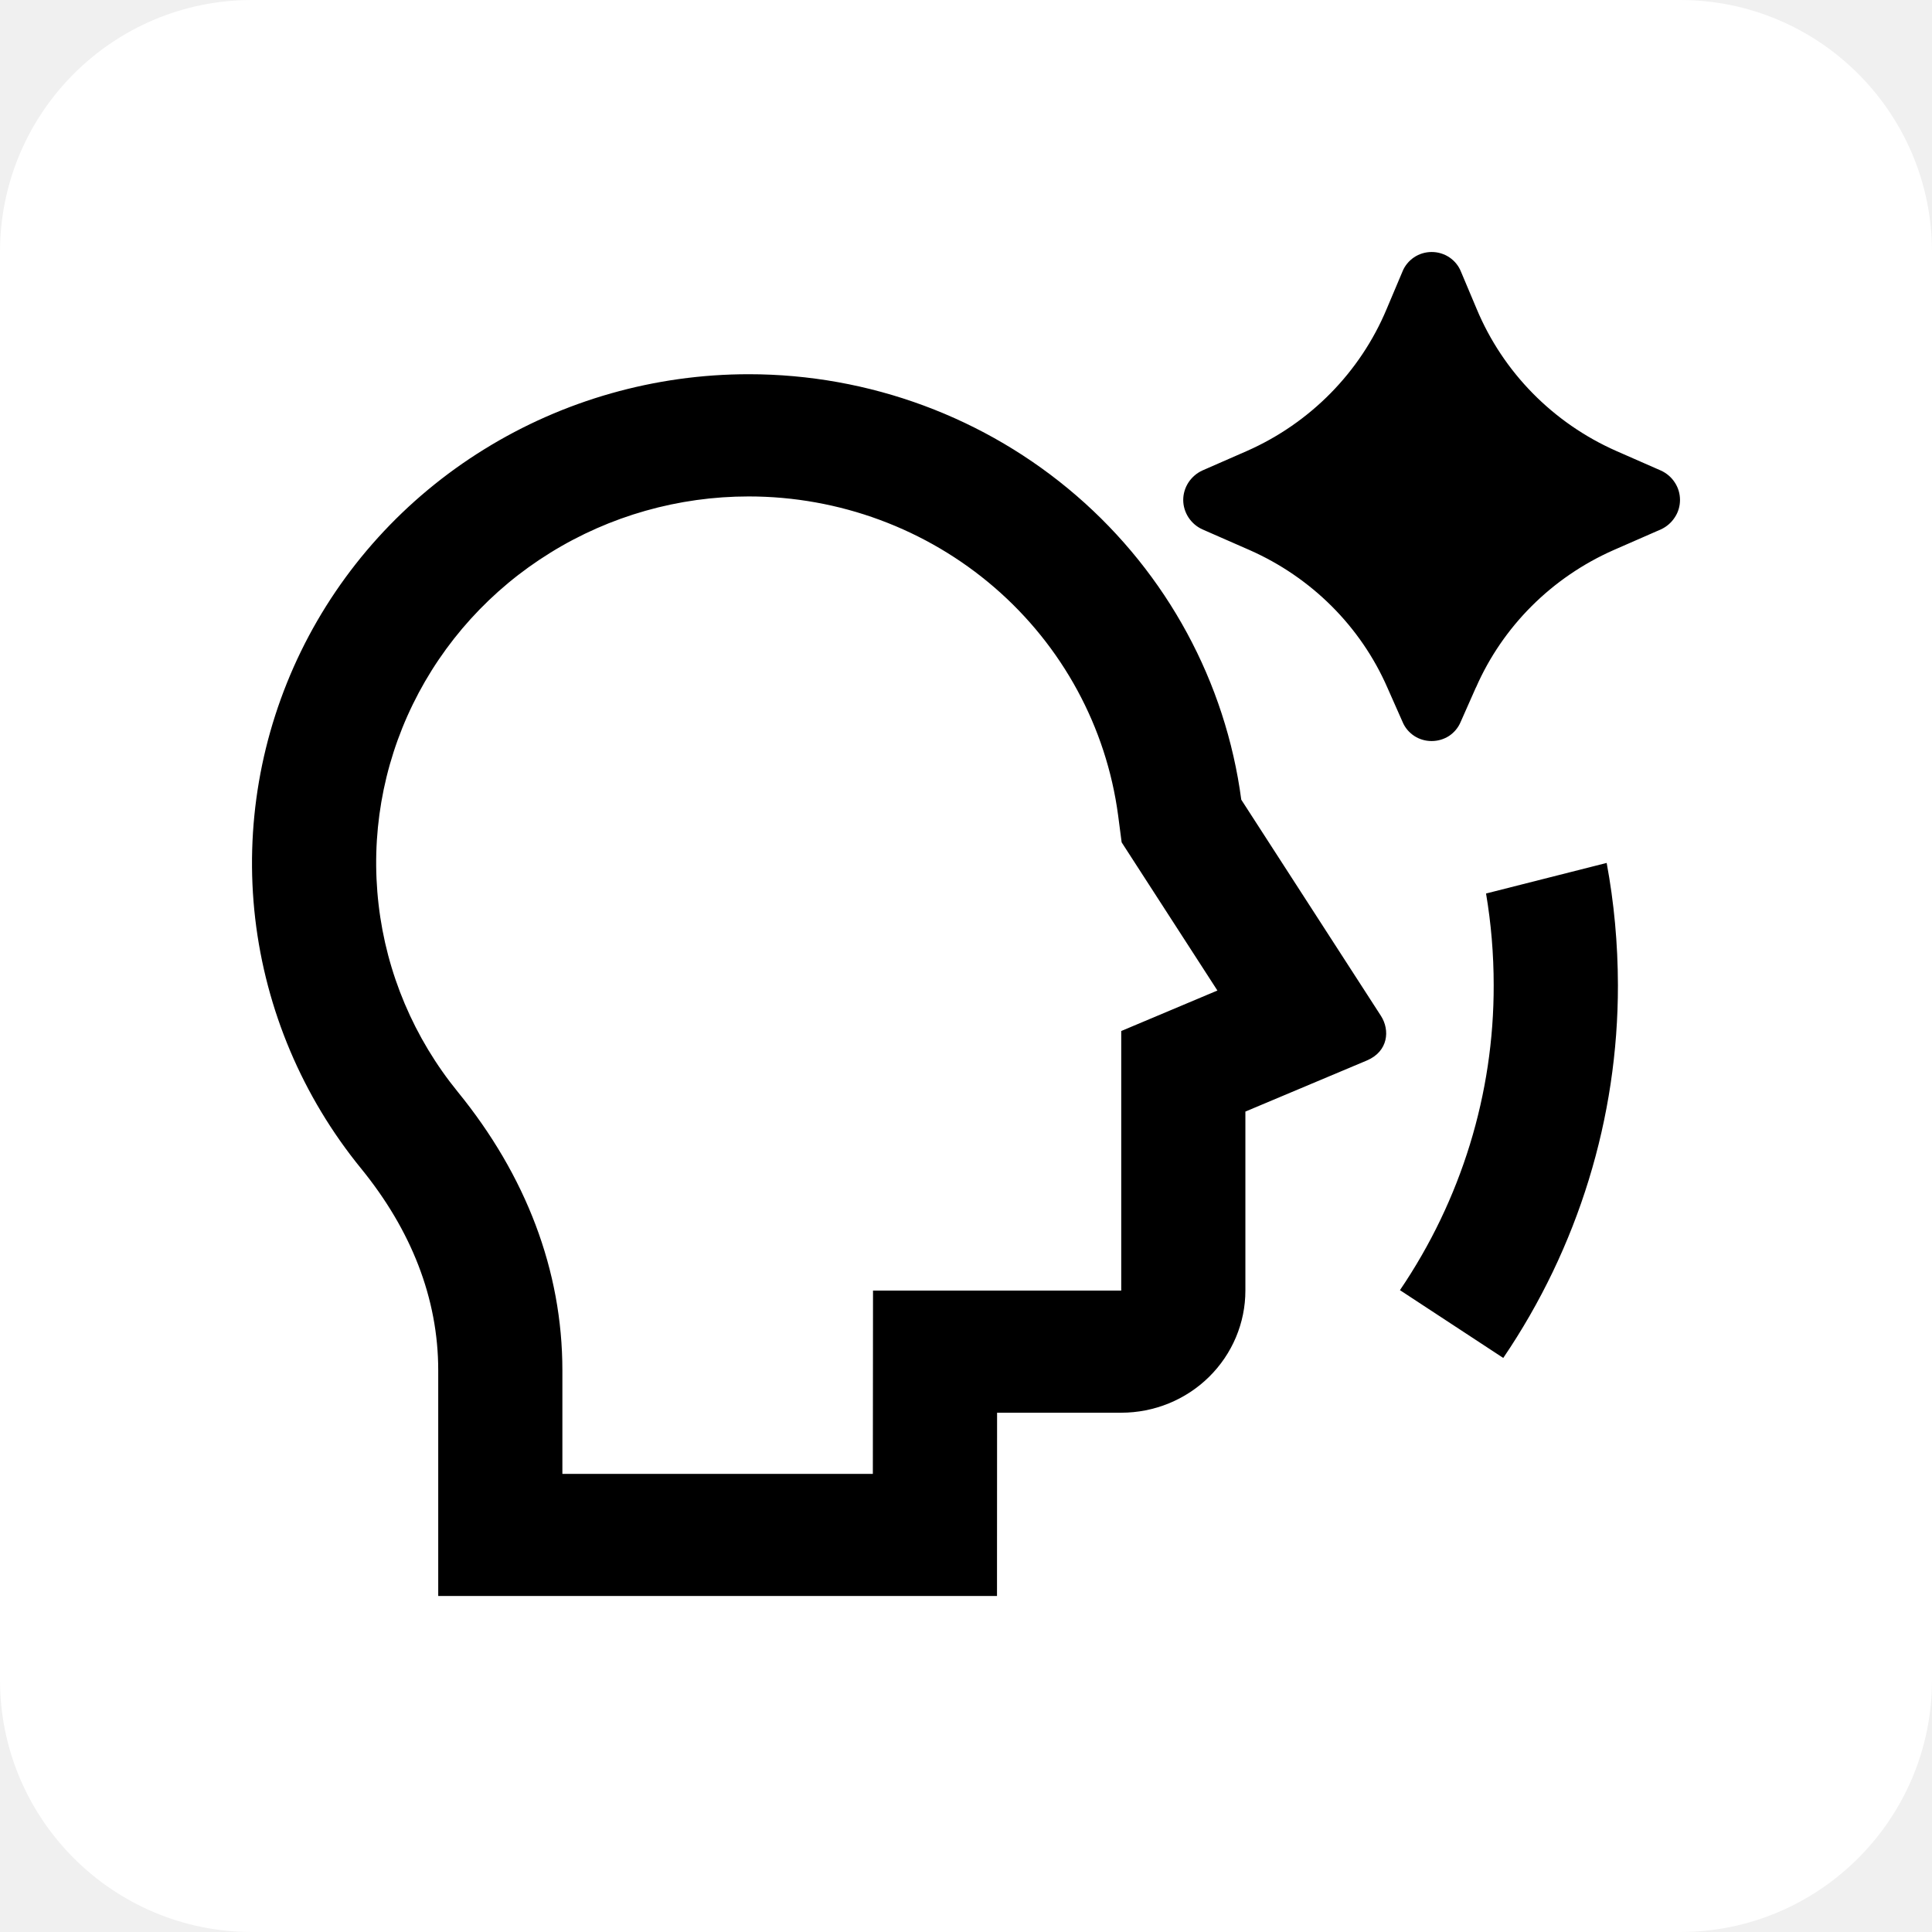
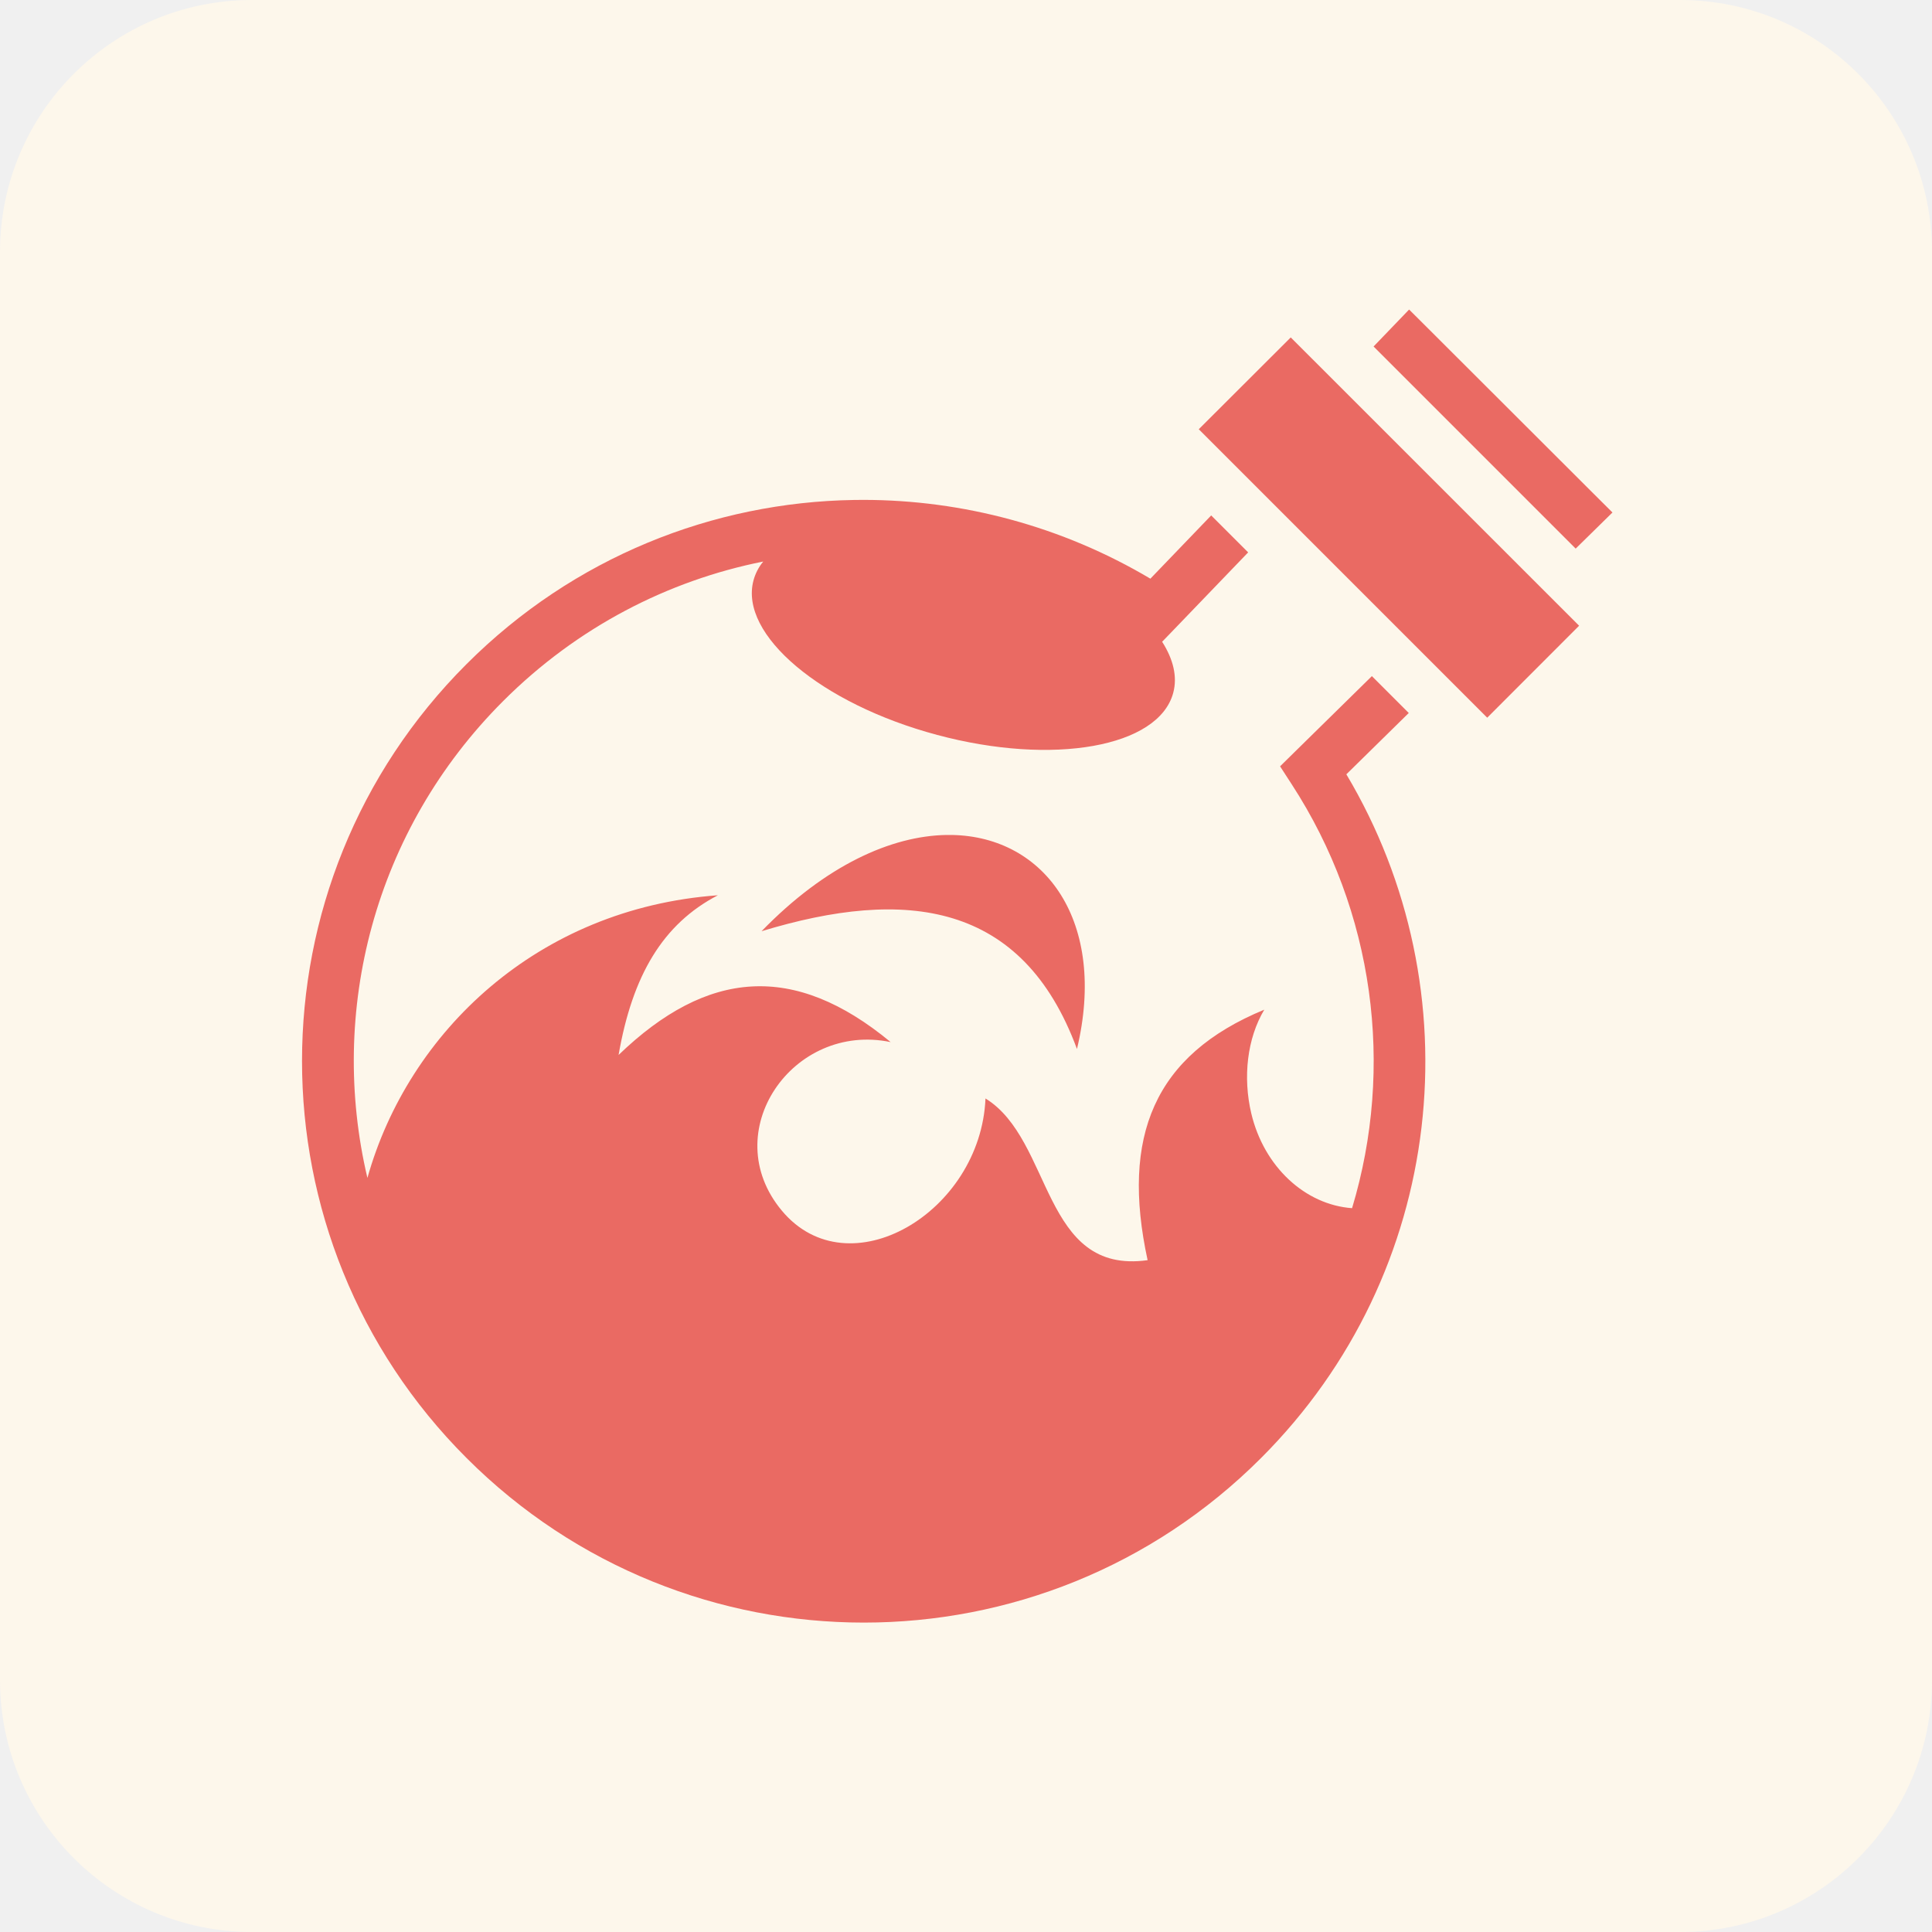
<svg xmlns="http://www.w3.org/2000/svg" width="23" height="23" viewBox="0 0 23 23" fill="none">
  <g clip-path="url(#clip0_1_2)">
-     <rect width="23" height="23" rx="3" fill="white" />
-     <path d="M17.57 8.185L17.388 8.596C17.36 8.663 17.312 8.72 17.251 8.761C17.189 8.801 17.117 8.822 17.043 8.822C16.969 8.822 16.897 8.801 16.836 8.761C16.774 8.72 16.726 8.663 16.698 8.596L16.516 8.185C16.197 7.456 15.611 6.873 14.875 6.548L14.314 6.302C14.246 6.271 14.189 6.222 14.148 6.159C14.108 6.097 14.086 6.025 14.086 5.952C14.086 5.878 14.108 5.806 14.148 5.744C14.189 5.682 14.246 5.632 14.314 5.601L14.844 5.369C15.598 5.036 16.194 4.43 16.508 3.678L16.696 3.233C16.723 3.165 16.771 3.106 16.833 3.064C16.895 3.022 16.969 3 17.044 3C17.119 3 17.192 3.022 17.255 3.064C17.317 3.106 17.365 3.165 17.392 3.233L17.579 3.677C17.893 4.43 18.488 5.036 19.242 5.369L19.773 5.602C19.841 5.633 19.898 5.682 19.938 5.744C19.979 5.806 20 5.878 20 5.952C20 6.025 19.979 6.098 19.938 6.159C19.898 6.221 19.841 6.271 19.773 6.302L19.211 6.548C18.476 6.872 17.89 7.456 17.571 8.185M8.913 4.455C10.349 4.455 11.736 4.969 12.815 5.901C13.894 6.833 14.591 8.12 14.777 9.52L16.44 12.094C16.549 12.264 16.527 12.516 16.274 12.624L14.826 13.233V15.364C14.826 15.75 14.67 16.119 14.393 16.392C14.116 16.665 13.74 16.818 13.348 16.818H11.87L11.869 19H5.217V16.314C5.217 15.455 4.895 14.643 4.298 13.91C3.601 13.055 3.165 12.023 3.038 10.934C2.912 9.845 3.101 8.743 3.583 7.754C4.065 6.766 4.821 5.932 5.764 5.349C6.707 4.765 7.799 4.455 8.913 4.455ZM8.913 5.91C8.077 5.91 7.259 6.142 6.552 6.58C5.844 7.017 5.277 7.643 4.915 8.384C4.553 9.125 4.412 9.951 4.507 10.768C4.601 11.585 4.929 12.359 5.451 13C6.259 13.992 6.695 15.122 6.695 16.314V17.546H10.391L10.393 15.364H13.348V12.274L14.493 11.792L13.353 10.028L13.311 9.707C13.171 8.656 12.648 7.692 11.838 6.993C11.029 6.295 9.989 5.91 8.913 5.91ZM16.666 15.359L17.896 16.166C18.788 14.852 19.263 13.307 19.261 11.728C19.26 11.231 19.215 10.746 19.127 10.273L17.691 10.637C17.751 10.992 17.782 11.356 17.782 11.728C17.785 13.02 17.396 14.284 16.666 15.359Z" fill="black" />
+     <rect width="23" height="23" rx="3" fill="#FDF7EB" />
+     <path d="M16.775 3.685L16.556 3.913L16.352 4.125L18.758 6.531L18.973 6.32L19.196 6.101L18.974 5.88L16.999 3.908L16.775 3.685L16.775 3.685ZM15.366 4.017L14.271 5.11L17.705 8.544L18.799 7.449L15.366 4.017ZM10.279 5.951C10.241 5.951 10.203 5.951 10.165 5.952C8.492 5.979 6.83 6.63 5.554 7.906C2.942 10.516 2.943 14.748 5.555 17.358C8.166 19.969 12.401 19.97 15.012 17.358C17.221 15.15 17.559 11.787 16.028 9.218L16.771 8.488L16.332 8.049L15.42 8.945L15.239 9.123L15.377 9.336C16.362 10.851 16.602 12.704 16.096 14.383C15.539 14.343 15.047 13.892 14.896 13.254C14.795 12.825 14.846 12.364 15.051 12.02C13.739 12.561 13.343 13.529 13.662 15.002C12.401 15.179 12.536 13.572 11.732 13.077C11.675 14.434 10.102 15.364 9.308 14.413C8.526 13.477 9.438 12.163 10.603 12.406C9.453 11.454 8.421 11.541 7.364 12.559C7.529 11.613 7.889 11 8.546 10.658C6.401 10.814 4.862 12.285 4.374 14.023C3.908 12.049 4.446 9.889 5.991 8.345C6.872 7.465 7.953 6.911 9.086 6.685C9.031 6.752 8.992 6.828 8.97 6.91C8.797 7.556 9.776 8.38 11.156 8.749C12.536 9.119 13.794 8.895 13.967 8.248C14.019 8.056 13.967 7.847 13.835 7.64L13.974 7.496L14.859 6.576L14.419 6.136L13.695 6.889C12.644 6.265 11.461 5.952 10.279 5.951L10.279 5.951ZM11.268 9.94C10.611 9.951 9.829 10.3 9.066 11.086C10.782 10.564 12.173 10.733 12.821 12.488C13.183 10.975 12.447 9.96 11.331 9.94C11.31 9.94 11.289 9.94 11.268 9.94H11.268Z" fill="#EA6A63" />
  </g>
  <defs>
    <clipPath id="clip0_1_2">
      <rect width="23" height="23" fill="white" />
    </clipPath>
  </defs>
</svg>
